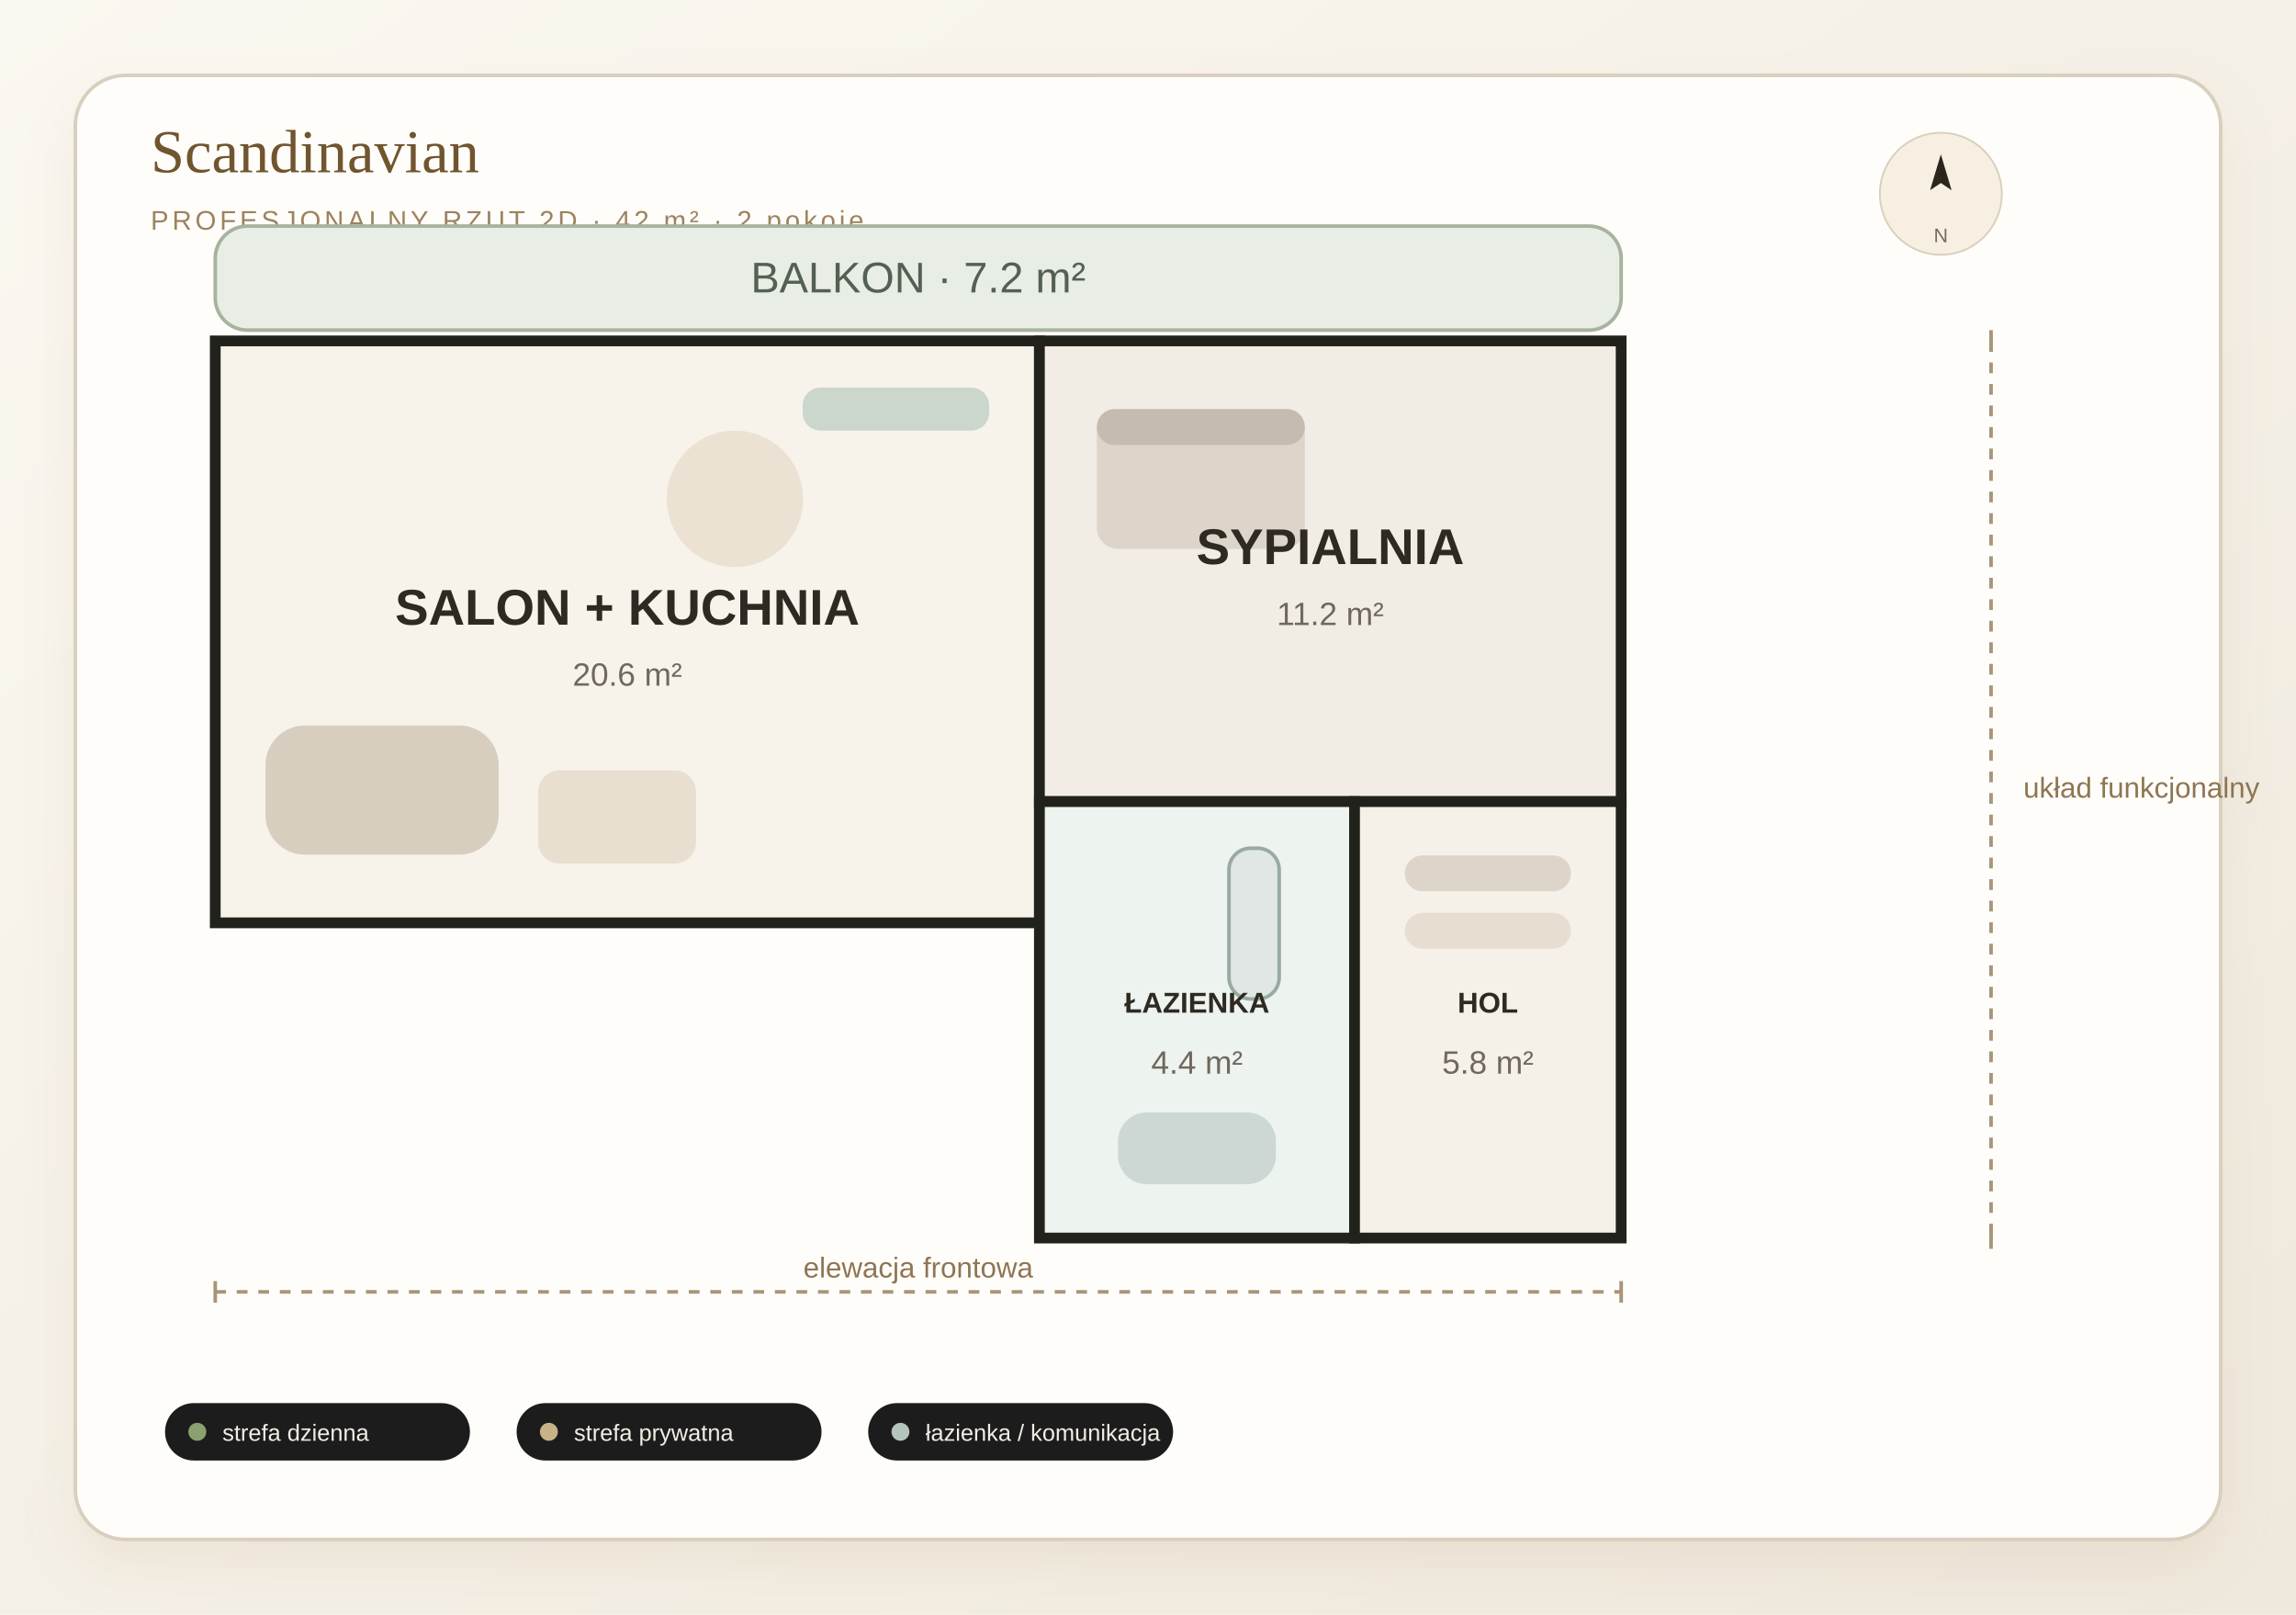
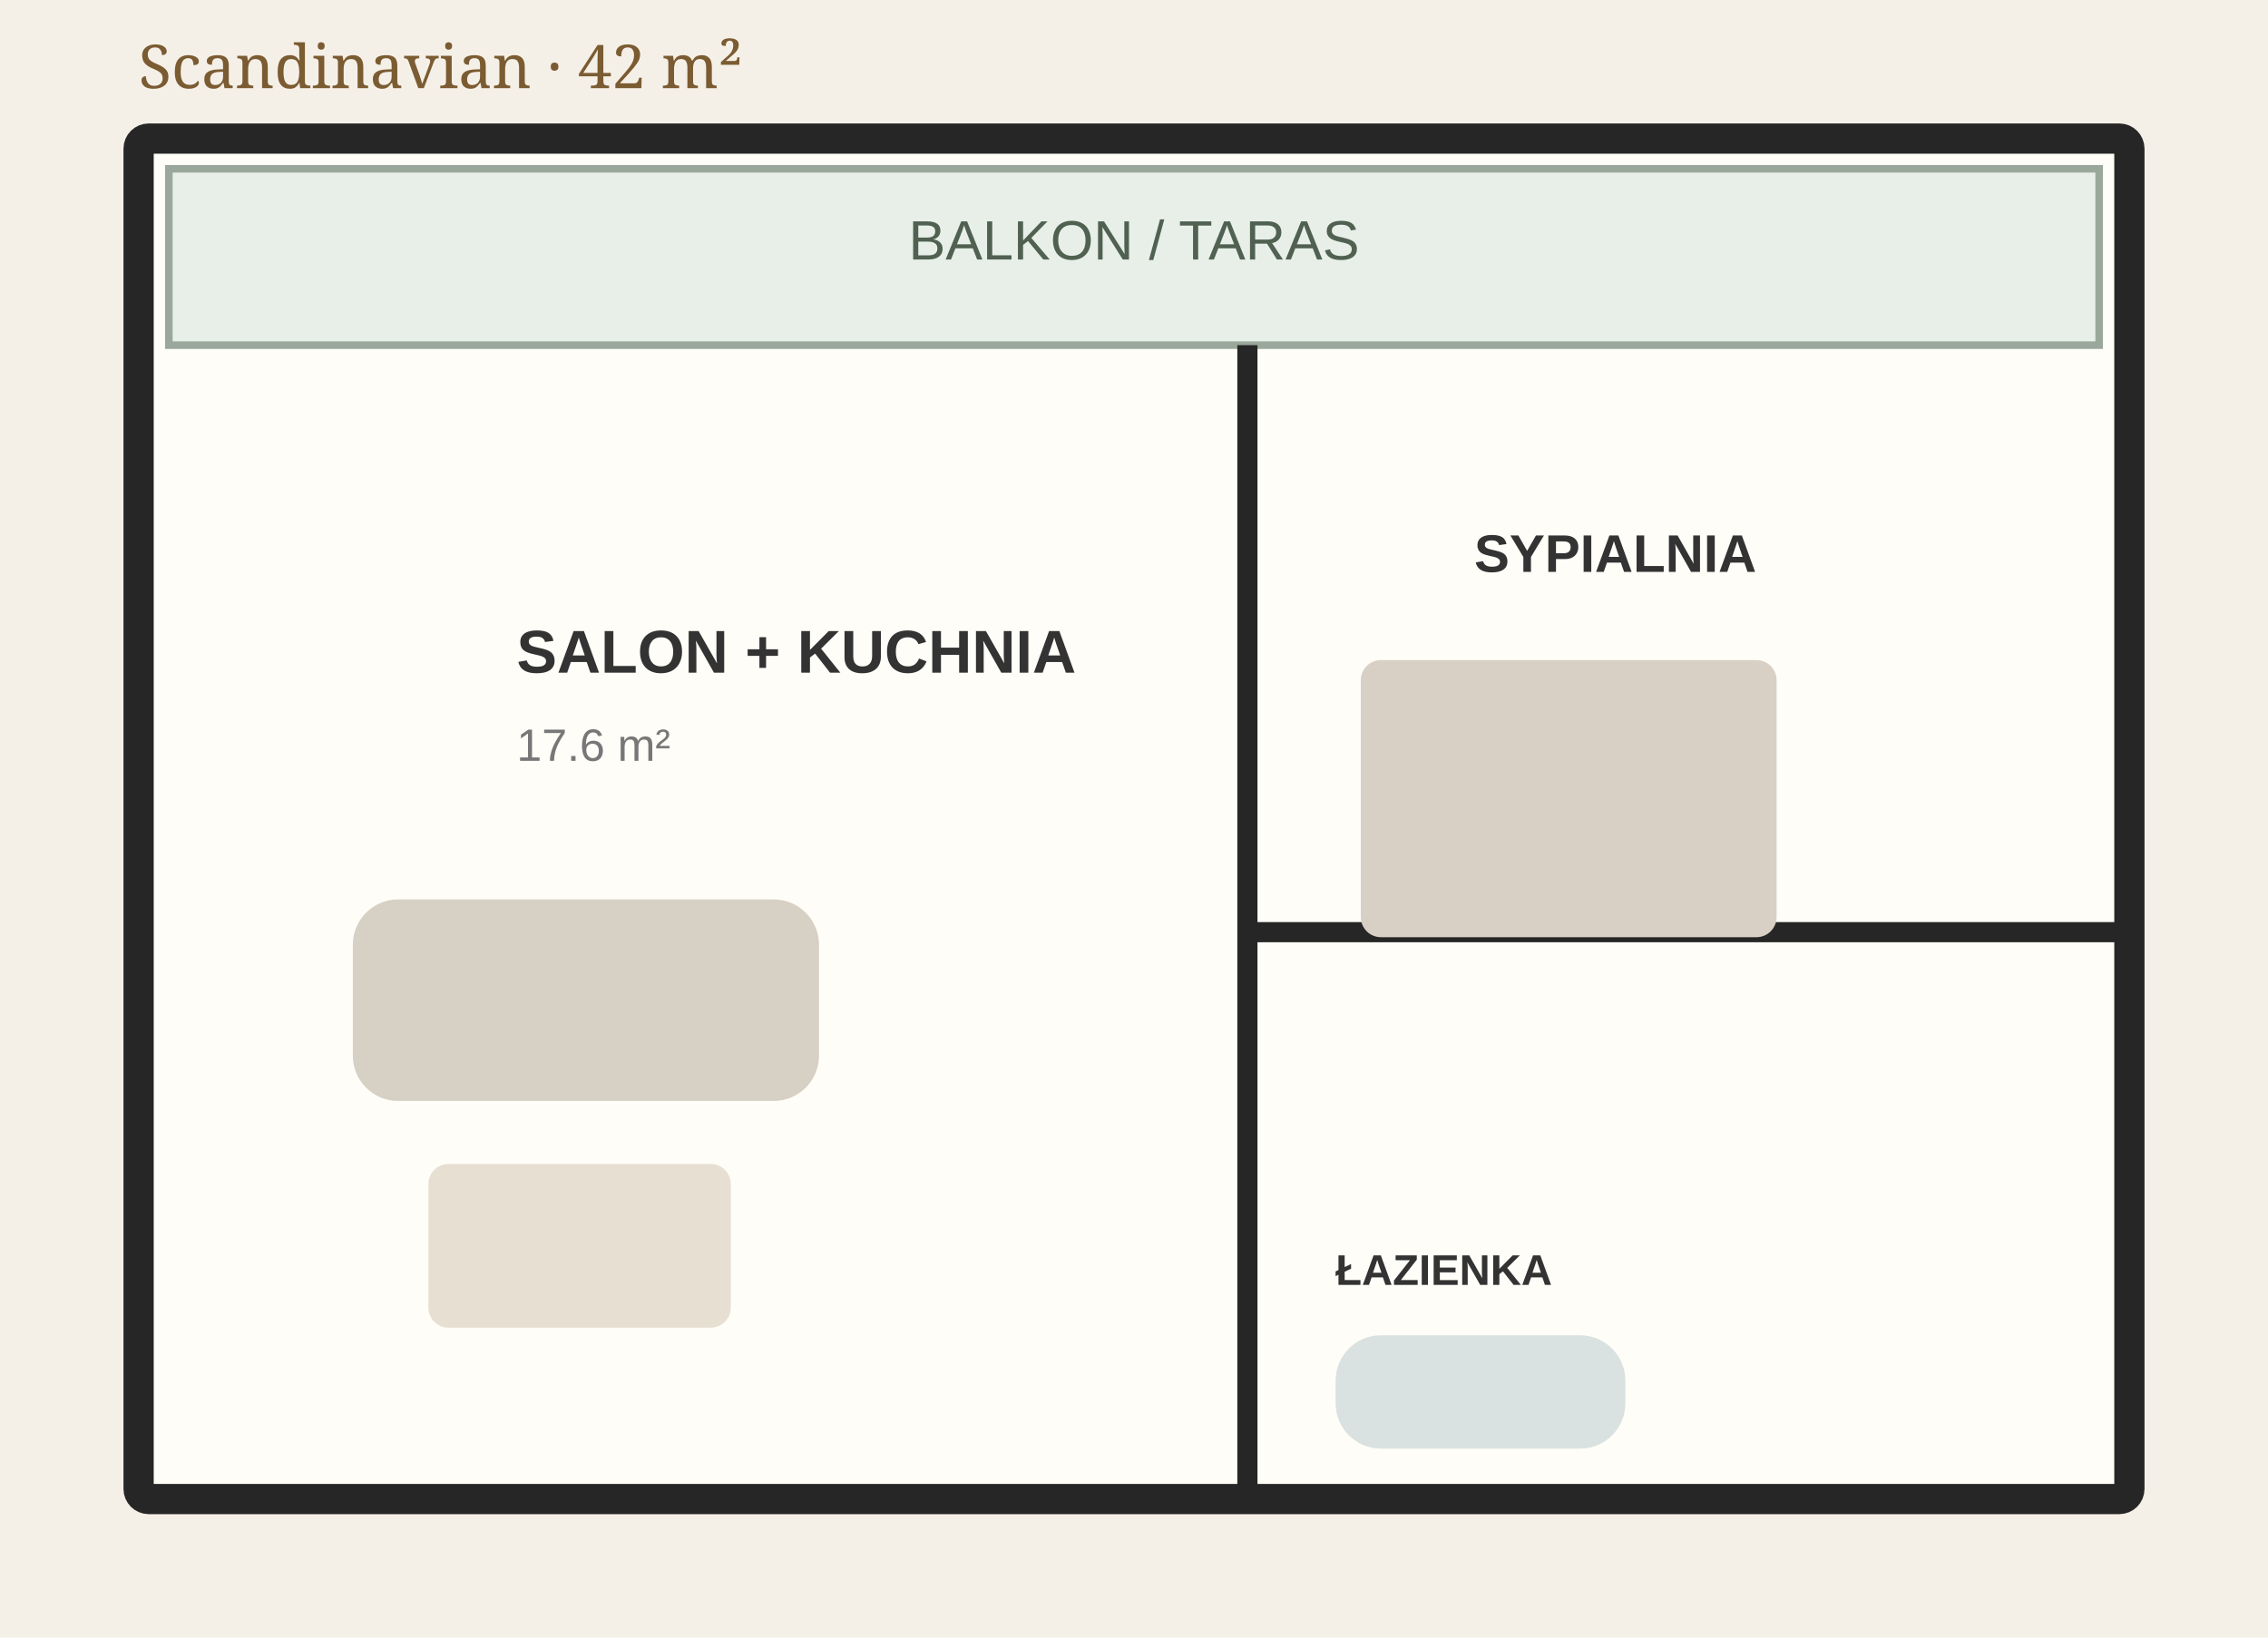
- <svg xmlns="http://www.w3.org/2000/svg" viewBox="0 0 1280 900">
-   <defs>
-     <filter id="softShadow" x="-20%" y="-20%" width="140%" height="140%">
-       <feDropShadow dx="0" dy="14" stdDeviation="14" flood-color="#b59b74" flood-opacity="0.14" />
-     </filter>
-     <linearGradient id="paper" x1="0" x2="1" y1="0" y2="1">
-       <stop stop-color="#fbf8f1" />
-       <stop offset="1" stop-color="#efe8dc" />
-     </linearGradient>
-   </defs>
-   <rect width="100%" height="100%" fill="url(#paper)" />
-   <g filter="url(#softShadow)">
-     <rect x="42" y="42" width="1196" height="816" rx="28" fill="#fffdfa" stroke="#d9cfbe" stroke-width="2" />
-     <text x="84" y="96" font-family="Georgia, 'Times New Roman', serif" font-size="34" fill="#70552f">Scandinavian</text>
-     <text x="84" y="128" font-family="Arial, Helvetica, sans-serif" font-size="15" letter-spacing="2" fill="#9c835f">PROFESJONALNY RZUT 2D · 42 m² · 2 pokoje</text>
-     <g transform="translate(1048 74)">
-       <circle cx="34" cy="34" r="34" fill="#f6efe2" stroke="#d9cfbe" />
-       <path d="M34 12 L40 32 L34 28 L28 32 Z" fill="#29251f" />
-       <text x="34" y="61" text-anchor="middle" font-family="Arial, Helvetica, sans-serif" font-size="11" fill="#7b6a56">N</text>
-     </g>
-     <rect x="120" y="126" width="783.784" height="58" rx="18" fill="#e8eee5" stroke="#a8b39f" stroke-width="2" />
-     <text x="511.892" y="163" text-anchor="middle" font-family="Arial, Helvetica, sans-serif" font-size="24" font-weight="500" fill="#536153">BALKON · 7.2 m²</text>
-     <g>
-       <rect x="120" y="190" width="459.459" height="324.324" fill="#f7f3eb" stroke="#23201c" stroke-width="6" />
-       <rect x="148" y="404.324" width="130" height="72" rx="22" fill="#d8cebf" />
-       <rect x="300" y="429.324" width="88" height="52" rx="12" fill="#e8dfd0" />
-       <circle cx="409.73" cy="278" r="38" fill="#ebe2d3" />
-       <rect x="447.459" y="216" width="104" height="24" rx="10" fill="#cbd7cd" />
-       <text x="349.73" y="348.162" text-anchor="middle" font-family="Arial, Helvetica, sans-serif" font-size="28" font-weight="700" fill="#2f2a24">SALON + KUCHNIA</text>
-       <text x="349.73" y="382.162" text-anchor="middle" font-family="Arial, Helvetica, sans-serif" font-size="18" font-weight="400" fill="#6f675c">20.6 m²</text>
-     </g>
-     <g>
-       <rect x="579.459" y="190" width="324.324" height="256.757" fill="#f1ede5" stroke="#23201c" stroke-width="6" />
-       <rect x="611.459" y="228" width="116" height="78" rx="12" fill="#ddd5ca" />
-       <rect x="611.459" y="228" width="116" height="20" rx="10" fill="#c6bbb0" />
-       <text x="741.622" y="314.378" text-anchor="middle" font-family="Arial, Helvetica, sans-serif" font-size="28" font-weight="700" fill="#2f2a24">SYPIALNIA</text>
-       <text x="741.622" y="348.378" text-anchor="middle" font-family="Arial, Helvetica, sans-serif" font-size="18" font-weight="400" fill="#6f675c">11.2 m²</text>
-     </g>
-     <g>
-       <rect x="579.459" y="446.757" width="175.676" height="243.243" fill="#edf3ef" stroke="#23201c" stroke-width="6" />
-       <rect x="623.297" y="620" width="88" height="40" rx="16" fill="#cdd8d4" />
-       <rect x="685.135" y="472.757" width="28" height="84" rx="12" fill="#e0e7e5" stroke="#99a9a4" stroke-width="2" />
-       <text x="667.297" y="564.378" text-anchor="middle" font-family="Arial, Helvetica, sans-serif" font-size="16" font-weight="700" fill="#2f2a24">ŁAZIENKA</text>
-       <text x="667.297" y="598.378" text-anchor="middle" font-family="Arial, Helvetica, sans-serif" font-size="18" font-weight="400" fill="#6f675c">4.4 m²</text>
-     </g>
-     <g>
-       <rect x="755.135" y="446.757" width="148.649" height="243.243" fill="#f5f0e8" stroke="#23201c" stroke-width="6" />
-       <rect x="783.135" y="476.757" width="92.649" height="20" rx="10" fill="#ddd5ca" />
-       <rect x="783.135" y="508.757" width="92.649" height="20" rx="10" fill="#e7ded1" />
-       <text x="829.459" y="564.378" text-anchor="middle" font-family="Arial, Helvetica, sans-serif" font-size="16" font-weight="700" fill="#2f2a24">HOL</text>
-       <text x="829.459" y="598.378" text-anchor="middle" font-family="Arial, Helvetica, sans-serif" font-size="18" font-weight="400" fill="#6f675c">5.8 m²</text>
-     </g>
-     <line x1="120" y1="720" x2="903.784" y2="720" stroke="#a89579" stroke-width="2" stroke-dasharray="6 6" />
-     <line x1="120" y1="714" x2="120" y2="726" stroke="#a89579" stroke-width="2" />
-     <line x1="903.784" y1="714" x2="903.784" y2="726" stroke="#a89579" stroke-width="2" />
-     <text x="511.892" y="712" text-anchor="middle" font-family="Arial, Helvetica, sans-serif" font-size="16" fill="#8e7552">elewacja frontowa</text>
-     <line x1="1110" y1="190" x2="1110" y2="690" stroke="#a89579" stroke-width="2" stroke-dasharray="6 6" />
-     <line x1="1110" y1="184" x2="1110" y2="196" stroke="#a89579" stroke-width="2" />
-     <line x1="1110" y1="684" x2="1110" y2="696" stroke="#a89579" stroke-width="2" />
-     <text x="1128" y="440" dominant-baseline="middle" font-family="Arial, Helvetica, sans-serif" font-size="16" fill="#8e7552">układ funkcjonalny</text>
-     <g transform="translate(92 782)">
-       <rect width="170" height="32" rx="16" fill="#1f1f1d" />
-       <circle cx="18" cy="16" r="5" fill="#8aa070" />
-       <text x="32" y="21" font-family="Arial, Helvetica, sans-serif" font-size="13" fill="#f2ede4">strefa dzienna</text>
-     </g>
-     <g transform="translate(288 782)">
-       <rect width="170" height="32" rx="16" fill="#1f1f1d" />
-       <circle cx="18" cy="16" r="5" fill="#c9b287" />
-       <text x="32" y="21" font-family="Arial, Helvetica, sans-serif" font-size="13" fill="#f2ede4">strefa prywatna</text>
-     </g>
-     <g transform="translate(484 782)">
-       <rect width="170" height="32" rx="16" fill="#1f1f1d" />
-       <circle cx="18" cy="16" r="5" fill="#b4c5be" />
-       <text x="32" y="21" font-family="Arial, Helvetica, sans-serif" font-size="13" fill="#f2ede4">łazienka / komunikacja</text>
-     </g>
-   </g>
+ <svg xmlns="http://www.w3.org/2000/svg" viewBox="0 0 900 650">
+   <rect width="100%" height="100%" fill="#f5f0e7" />
+   <rect x="55" y="55" width="790" height="540" rx="4" fill="#fffdf8" stroke="#262626" stroke-width="12" />
+   <rect x="67" y="67" width="766" height="70" fill="#e7efe8" stroke="#9aa89b" stroke-width="3" />
+   <text x="450.0" y="103" font-family="Arial" font-size="22" fill="#506151" text-anchor="middle">BALKON / TARAS</text>
+   <line x1="495" y1="137" x2="495" y2="595" stroke="#262626" stroke-width="8" />
+   <line x1="495" y1="370" x2="845" y2="370" stroke="#262626" stroke-width="8" />
+   <text x="205" y="267" font-family="Arial" font-weight="700" font-size="24" fill="#333">SALON + KUCHNIA</text>
+   <text x="205" y="302" font-family="Arial" font-size="18" fill="#777">17.6 m²</text>
+   <rect x="140" y="357" width="185" height="80" rx="18" fill="#d7d0c5" />
+   <rect x="170" y="462" width="120" height="65" rx="8" fill="#e7dfd2" />
+   <text x="585" y="227" font-family="Arial" font-weight="700" font-size="21" fill="#333">SYPIALNIA</text>
+   <rect x="540" y="262" width="165" height="110" rx="8" fill="#d8d0c4" />
+   <text x="530" y="510" font-family="Arial" font-weight="700" font-size="17" fill="#333">ŁAZIENKA</text>
+   <rect x="530" y="530" width="115" height="45" rx="18" fill="#d9e2e0" />
+   <text x="55" y="35" font-family="Georgia" font-size="24" fill="#7b5b32">Scandinavian · 42 m²</text>
</svg>
